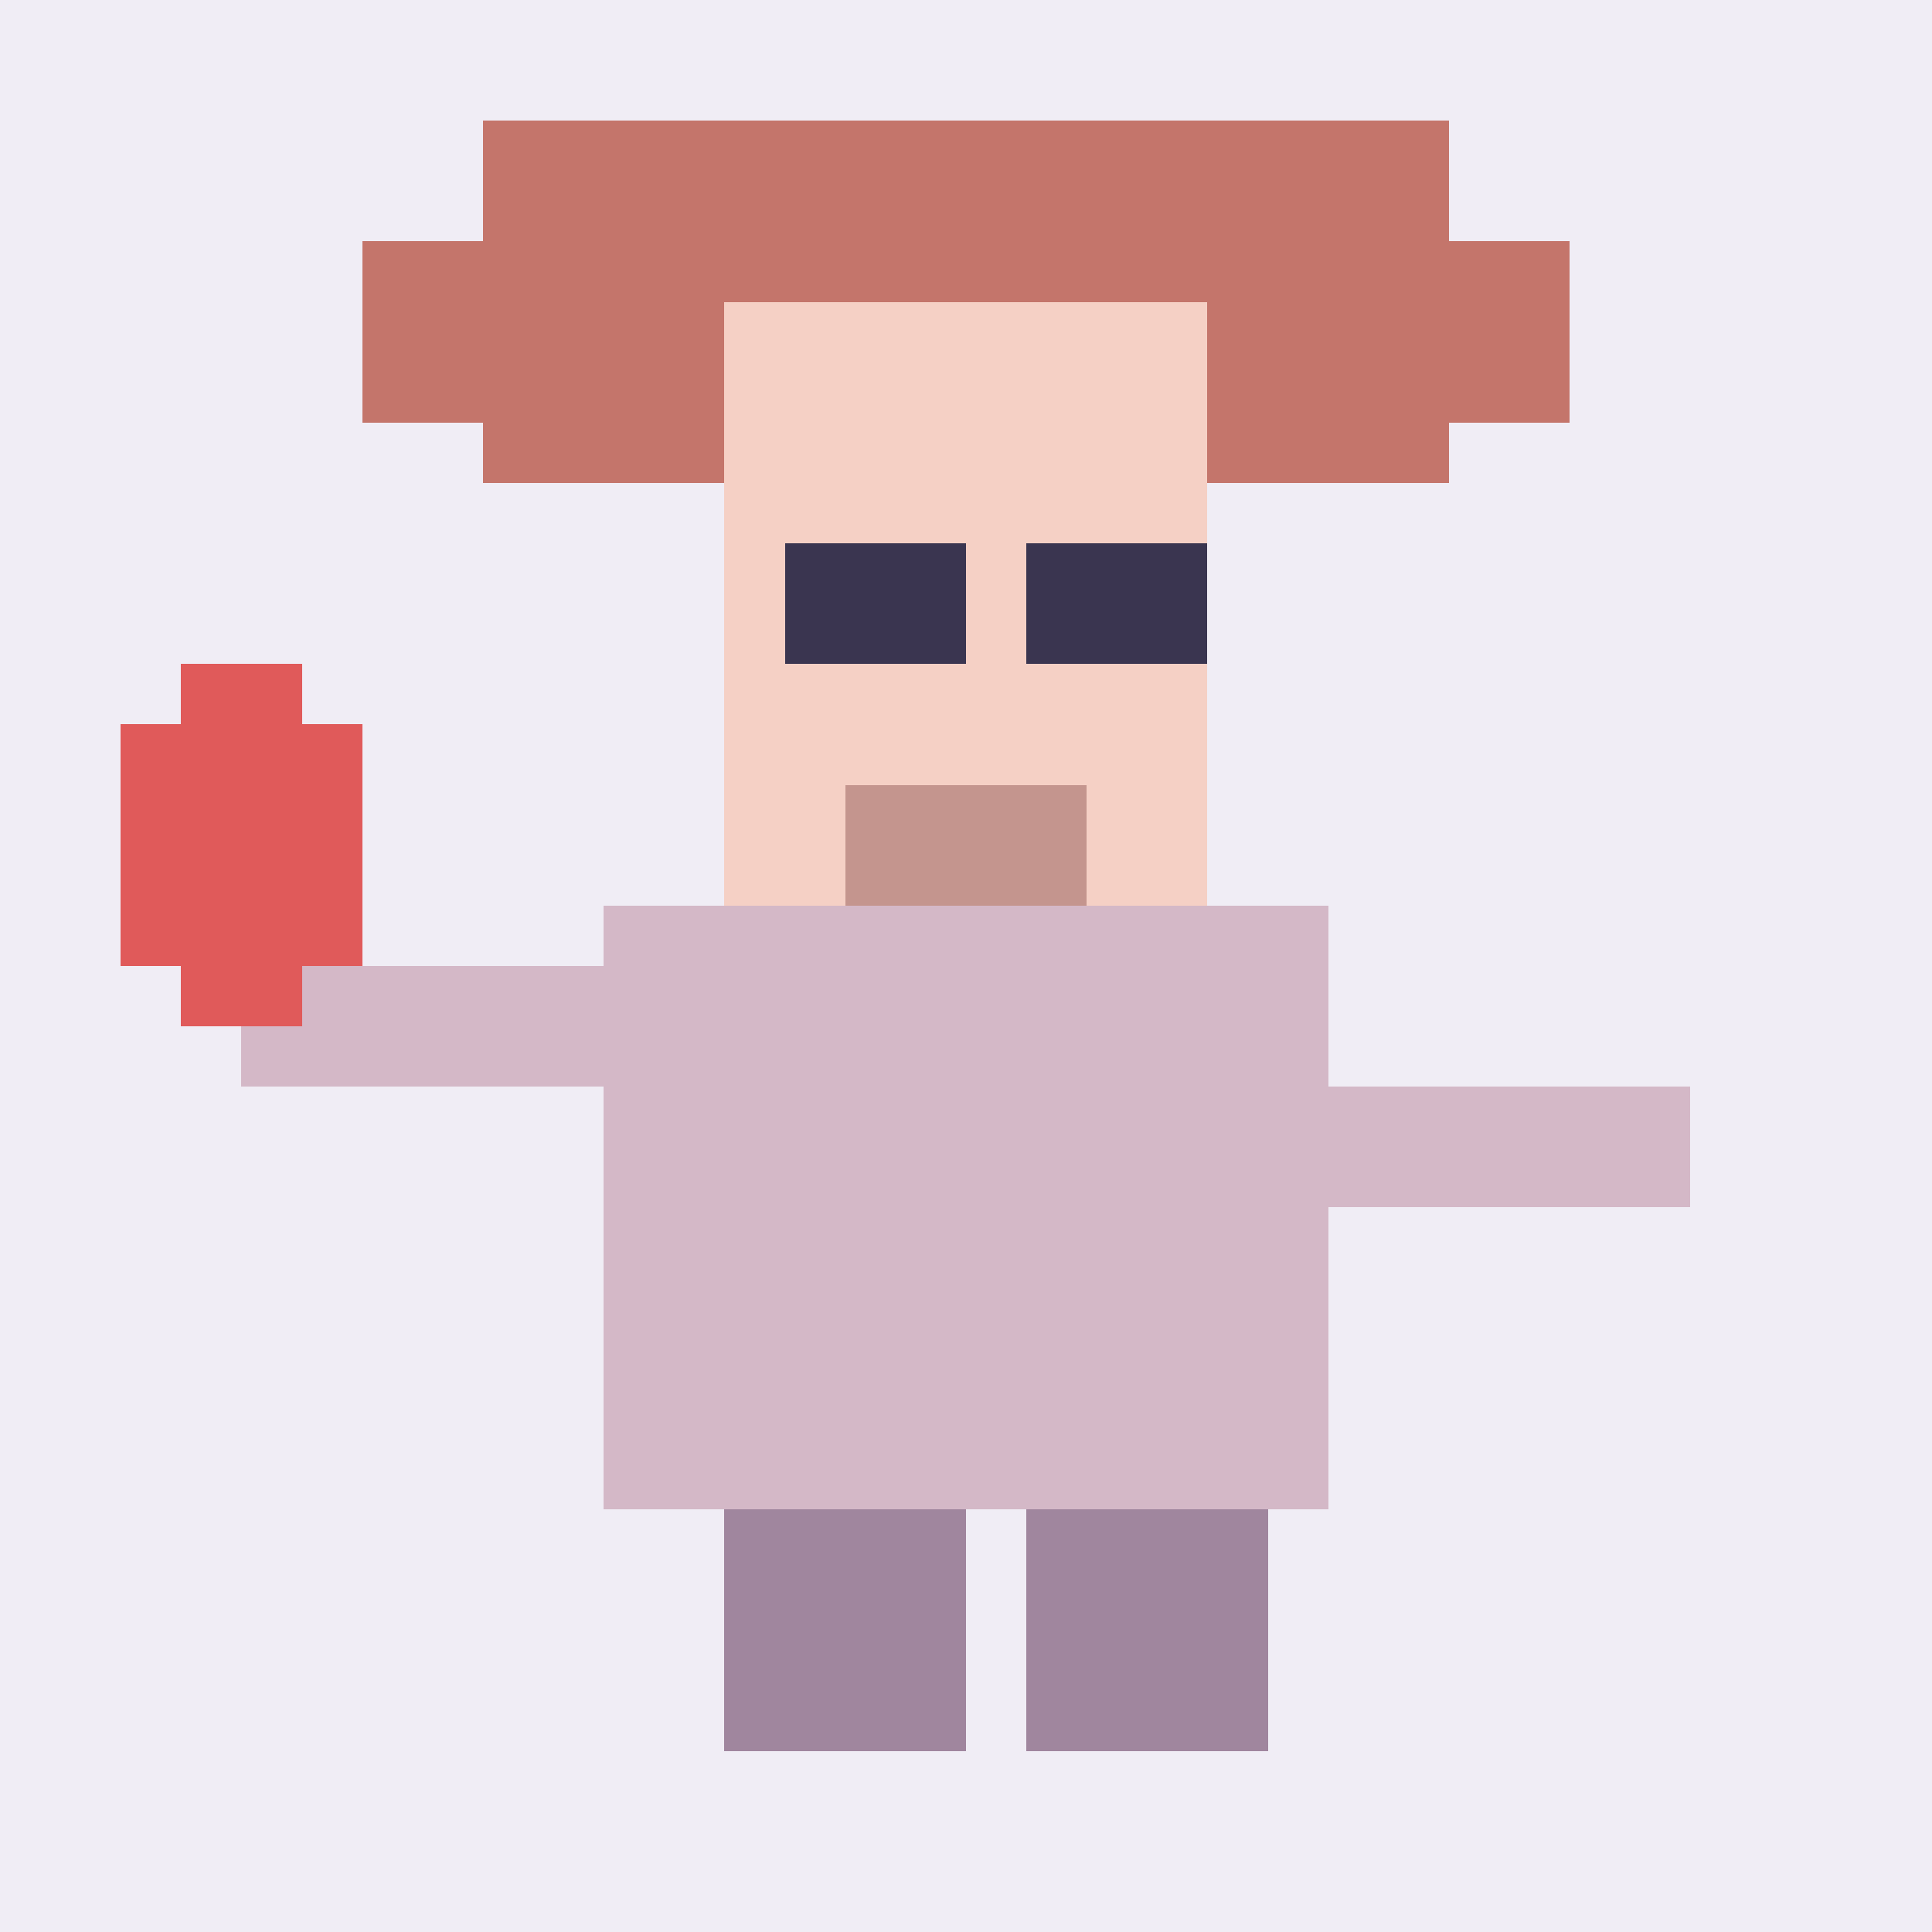
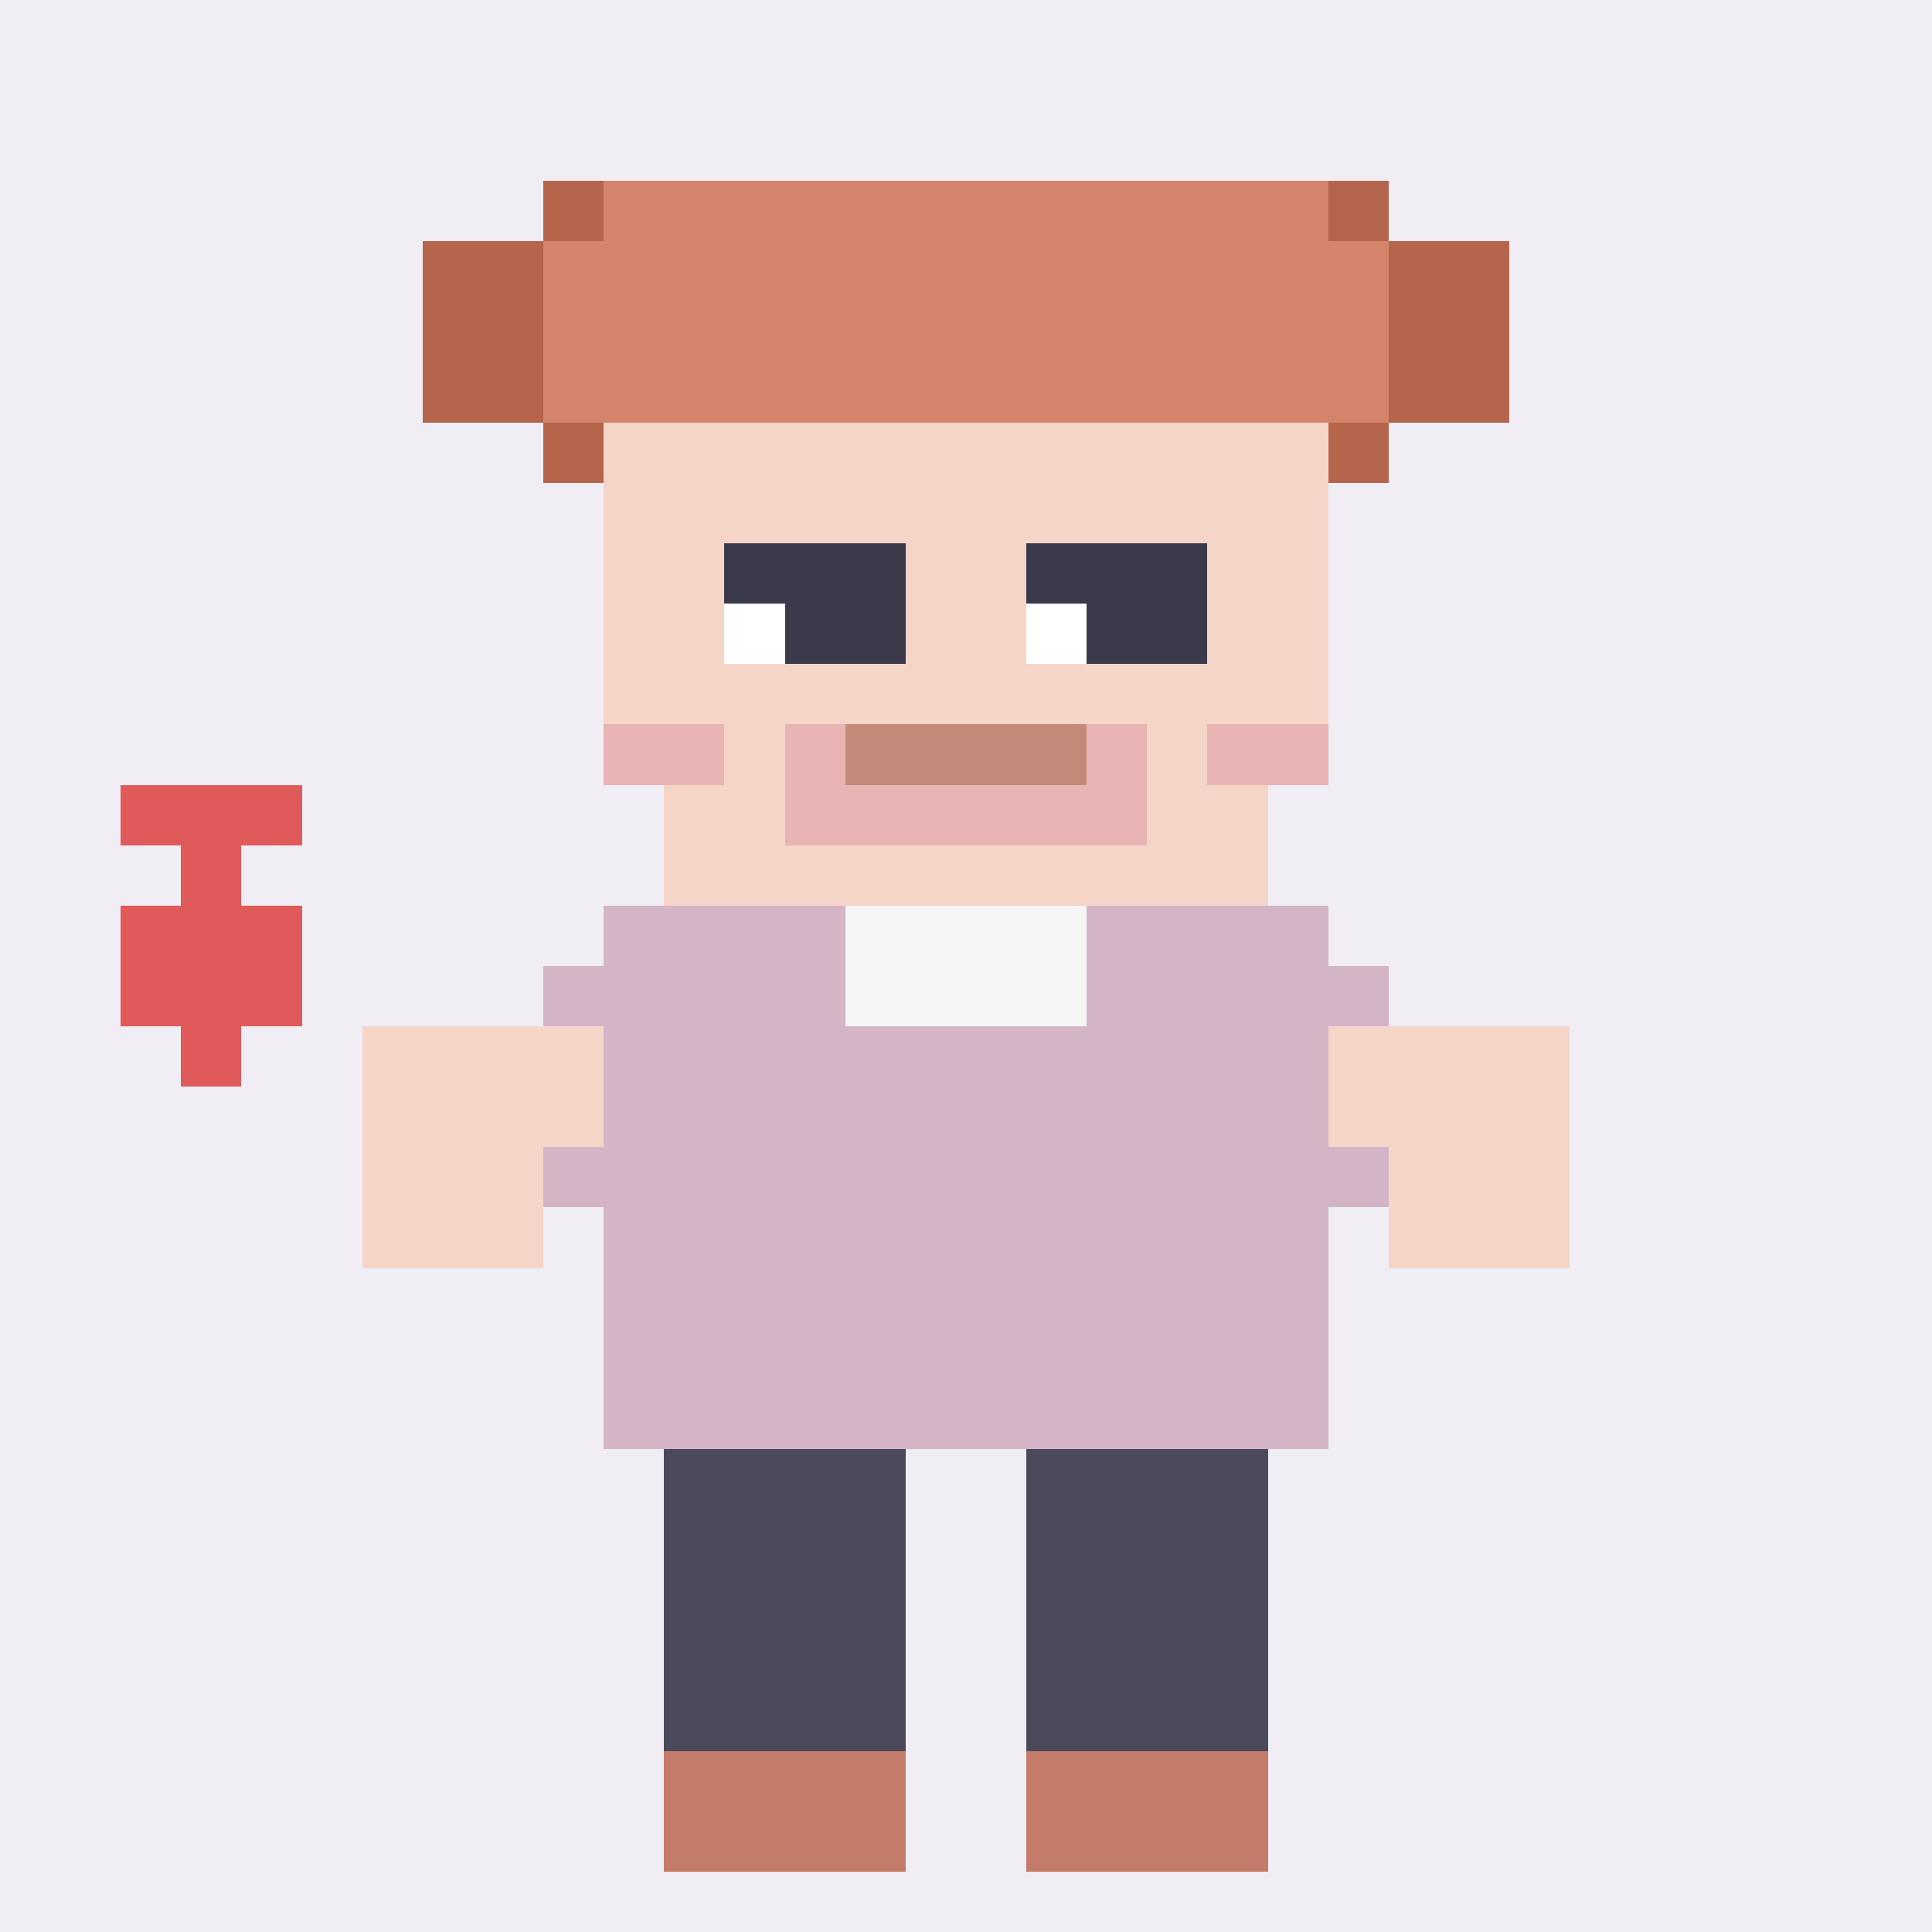
<svg xmlns="http://www.w3.org/2000/svg" viewBox="0 0 32 32" shape-rendering="crispEdges">
  <rect width="32" height="32" fill="#F0EDF5" />
-   <rect x="8" y="2" width="16" height="6" fill="#C4756B" />
-   <rect x="6" y="4" width="4" height="3" fill="#C4756B" />
-   <rect x="22" y="4" width="4" height="3" fill="#C4756B" />
-   <rect x="12" y="5" width="8" height="10" fill="#F5D0C5" />
-   <rect x="13" y="9" width="3" height="2" fill="#3A3550" />
-   <rect x="17" y="9" width="3" height="2" fill="#3A3550" />
-   <rect x="14" y="13" width="4" height="2" fill="#C4958E" />
-   <rect x="10" y="15" width="12" height="10" fill="#D4B8C7" />
-   <rect x="4" y="16" width="6" height="2" fill="#D4B8C7" />
-   <rect x="22" y="18" width="6" height="2" fill="#D4B8C7" />
-   <rect x="3" y="11" width="2" height="1" fill="#E05A5A" />
-   <rect x="2" y="12" width="4" height="2" fill="#E05A5A" />
-   <rect x="2" y="14" width="4" height="2" fill="#E05A5A" />
-   <rect x="3" y="16" width="2" height="1" fill="#E05A5A" />
-   <rect x="12" y="25" width="4" height="4" fill="#A0869E" />
-   <rect x="17" y="25" width="4" height="4" fill="#A0869E" />
+   <rect x="9" y="3" width="14" height="5" fill="#B5654B" />
+   <rect x="7" y="4" width="3" height="3" fill="#B5654B" />
+   <rect x="22" y="4" width="3" height="3" fill="#B5654B" />
+   <rect x="11" y="5" width="10" height="10" fill="#F5D5C8" />
+   <rect x="10" y="7" width="1" height="6" fill="#F5D5C8" />
+   <rect x="21" y="7" width="1" height="6" fill="#F5D5C8" />
+   <rect x="10" y="3" width="12" height="4" fill="#D4846A" />
+   <rect x="9" y="4" width="2" height="3" fill="#D4846A" />
+   <rect x="21" y="4" width="2" height="3" fill="#D4846A" />
+   <rect x="12" y="9" width="3" height="2" fill="#3A3A4A" />
+   <rect x="17" y="9" width="3" height="2" fill="#3A3A4A" />
+   <rect x="12" y="10" width="1" height="1" fill="#FFF" />
+   <rect x="17" y="10" width="1" height="1" fill="#FFF" />
+   <rect x="10" y="12" width="2" height="1" fill="#E8B4B4" />
+   <rect x="20" y="12" width="2" height="1" fill="#E8B4B4" />
+   <rect x="13" y="12" width="6" height="2" fill="#E8B4B4" />
+   <rect x="14" y="12" width="4" height="1" fill="#C48B7B" />
+   <rect x="10" y="15" width="12" height="9" fill="#D4B4C7" />
+   <rect x="9" y="16" width="1" height="4" fill="#D4B4C7" />
+   <rect x="22" y="16" width="1" height="4" fill="#D4B4C7" />
+   <rect x="14" y="15" width="4" height="2" fill="#F5F5F5" />
+   <rect x="6" y="17" width="4" height="2" fill="#F5D5C8" />
+   <rect x="22" y="17" width="4" height="2" fill="#F5D5C8" />
+   <rect x="6" y="19" width="3" height="2" fill="#F5D5C8" />
+   <rect x="23" y="19" width="3" height="2" fill="#F5D5C8" />
+   <rect x="3" y="14" width="1" height="1" fill="#E05A5A" />
+   <rect x="2" y="15" width="3" height="2" fill="#E05A5A" />
+   <rect x="2" y="13" width="3" height="1" fill="#E05A5A" />
+   <rect x="3" y="17" width="1" height="1" fill="#E05A5A" />
+   <rect x="11" y="24" width="4" height="5" fill="#4A4A5A" />
+   <rect x="17" y="24" width="4" height="5" fill="#4A4A5A" />
+   <rect x="11" y="29" width="4" height="2" fill="#C47B6A" />
+   <rect x="17" y="29" width="4" height="2" fill="#C47B6A" />
</svg>
